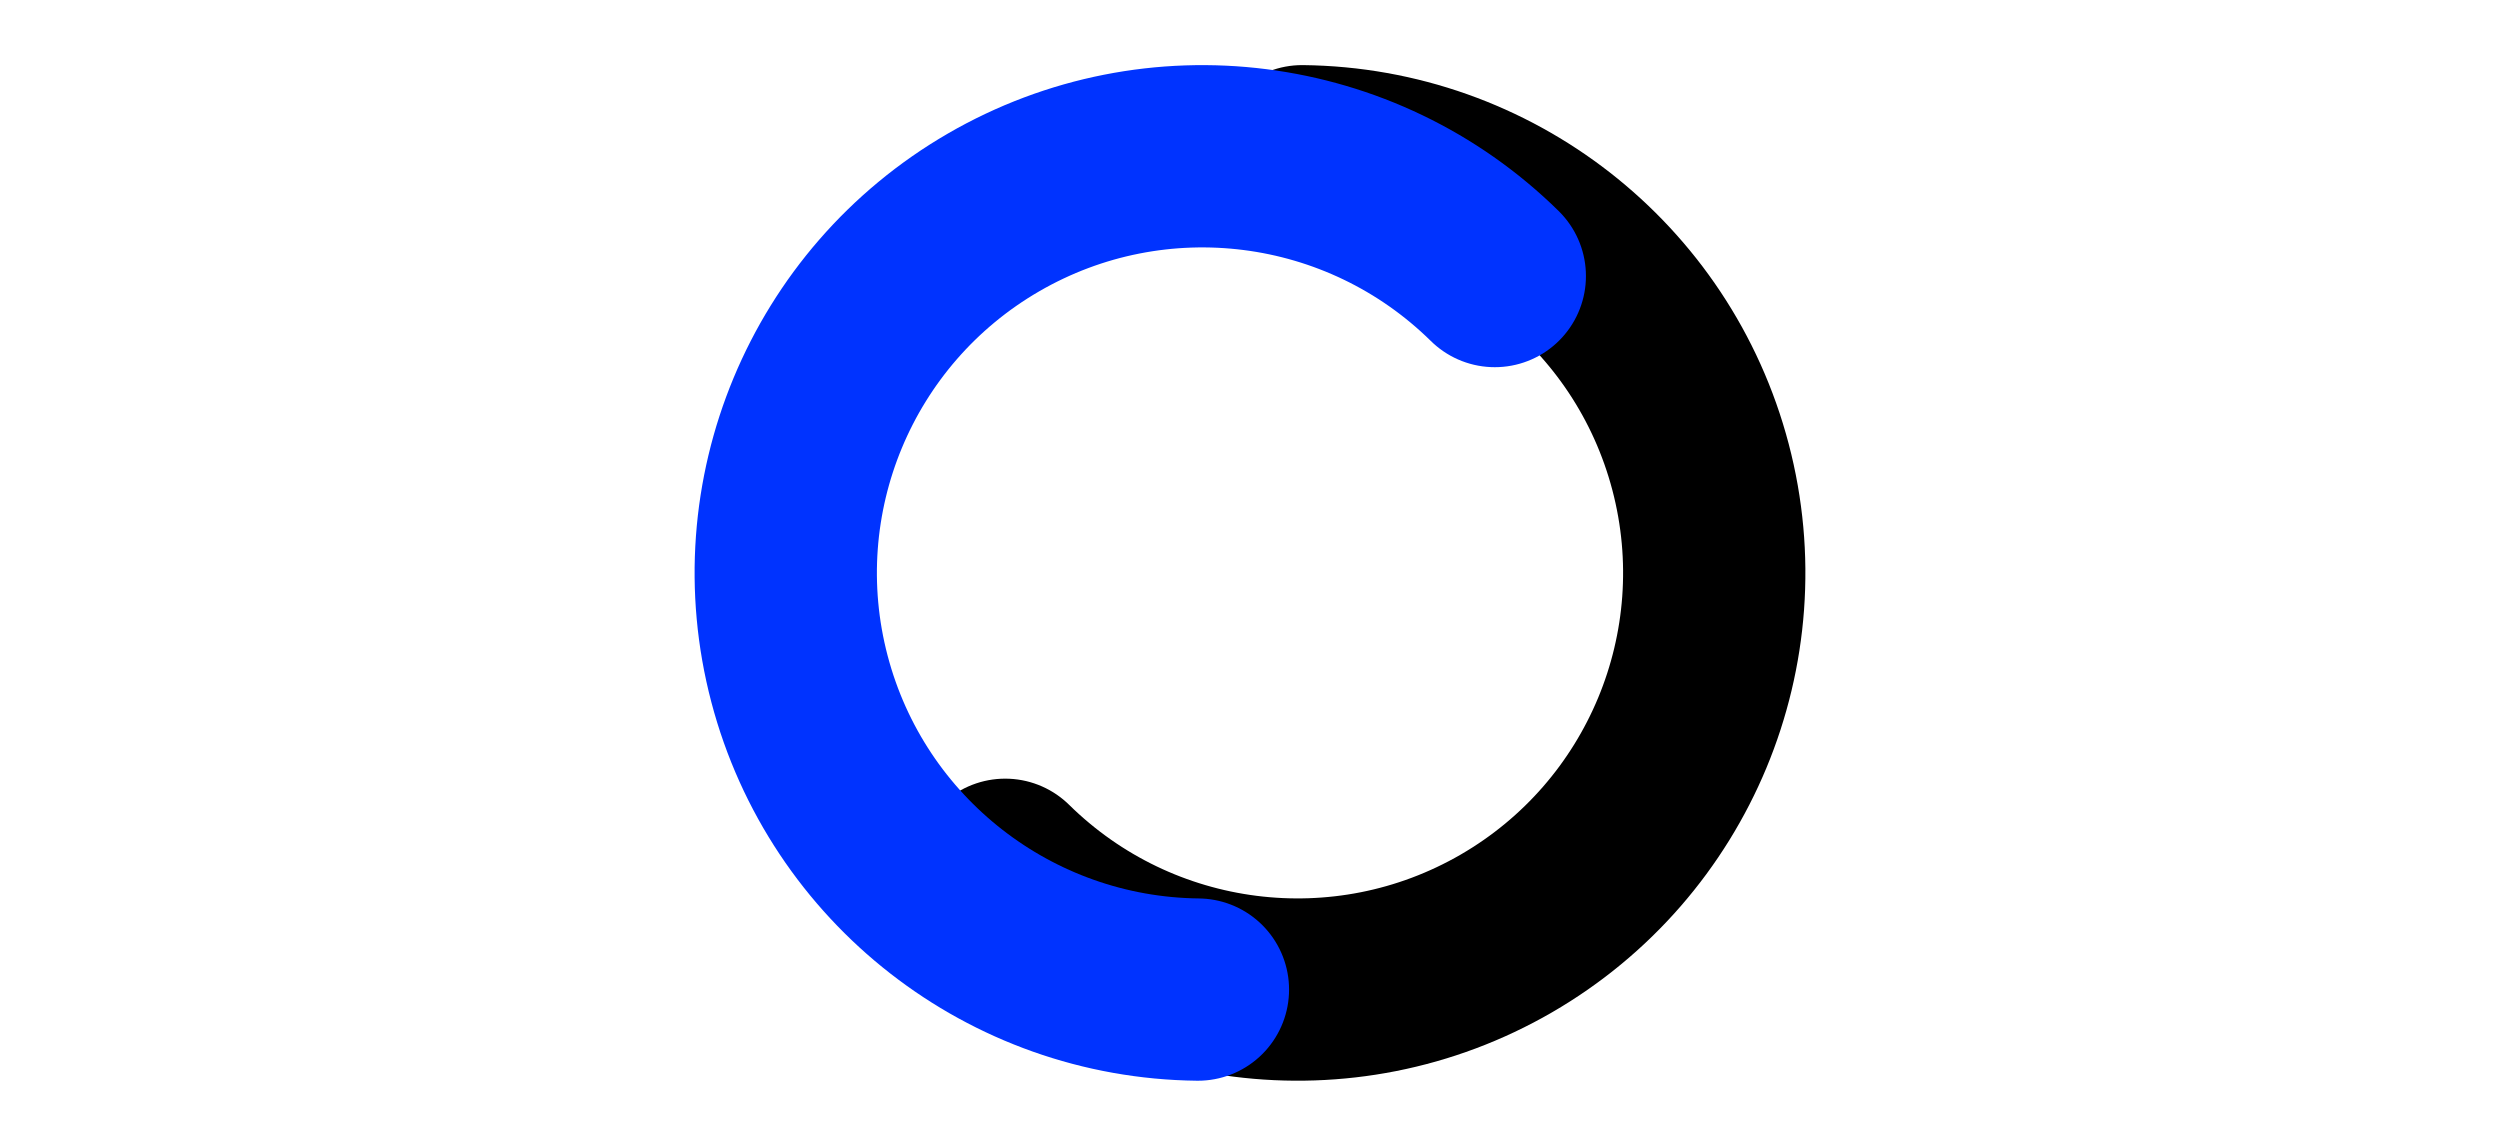
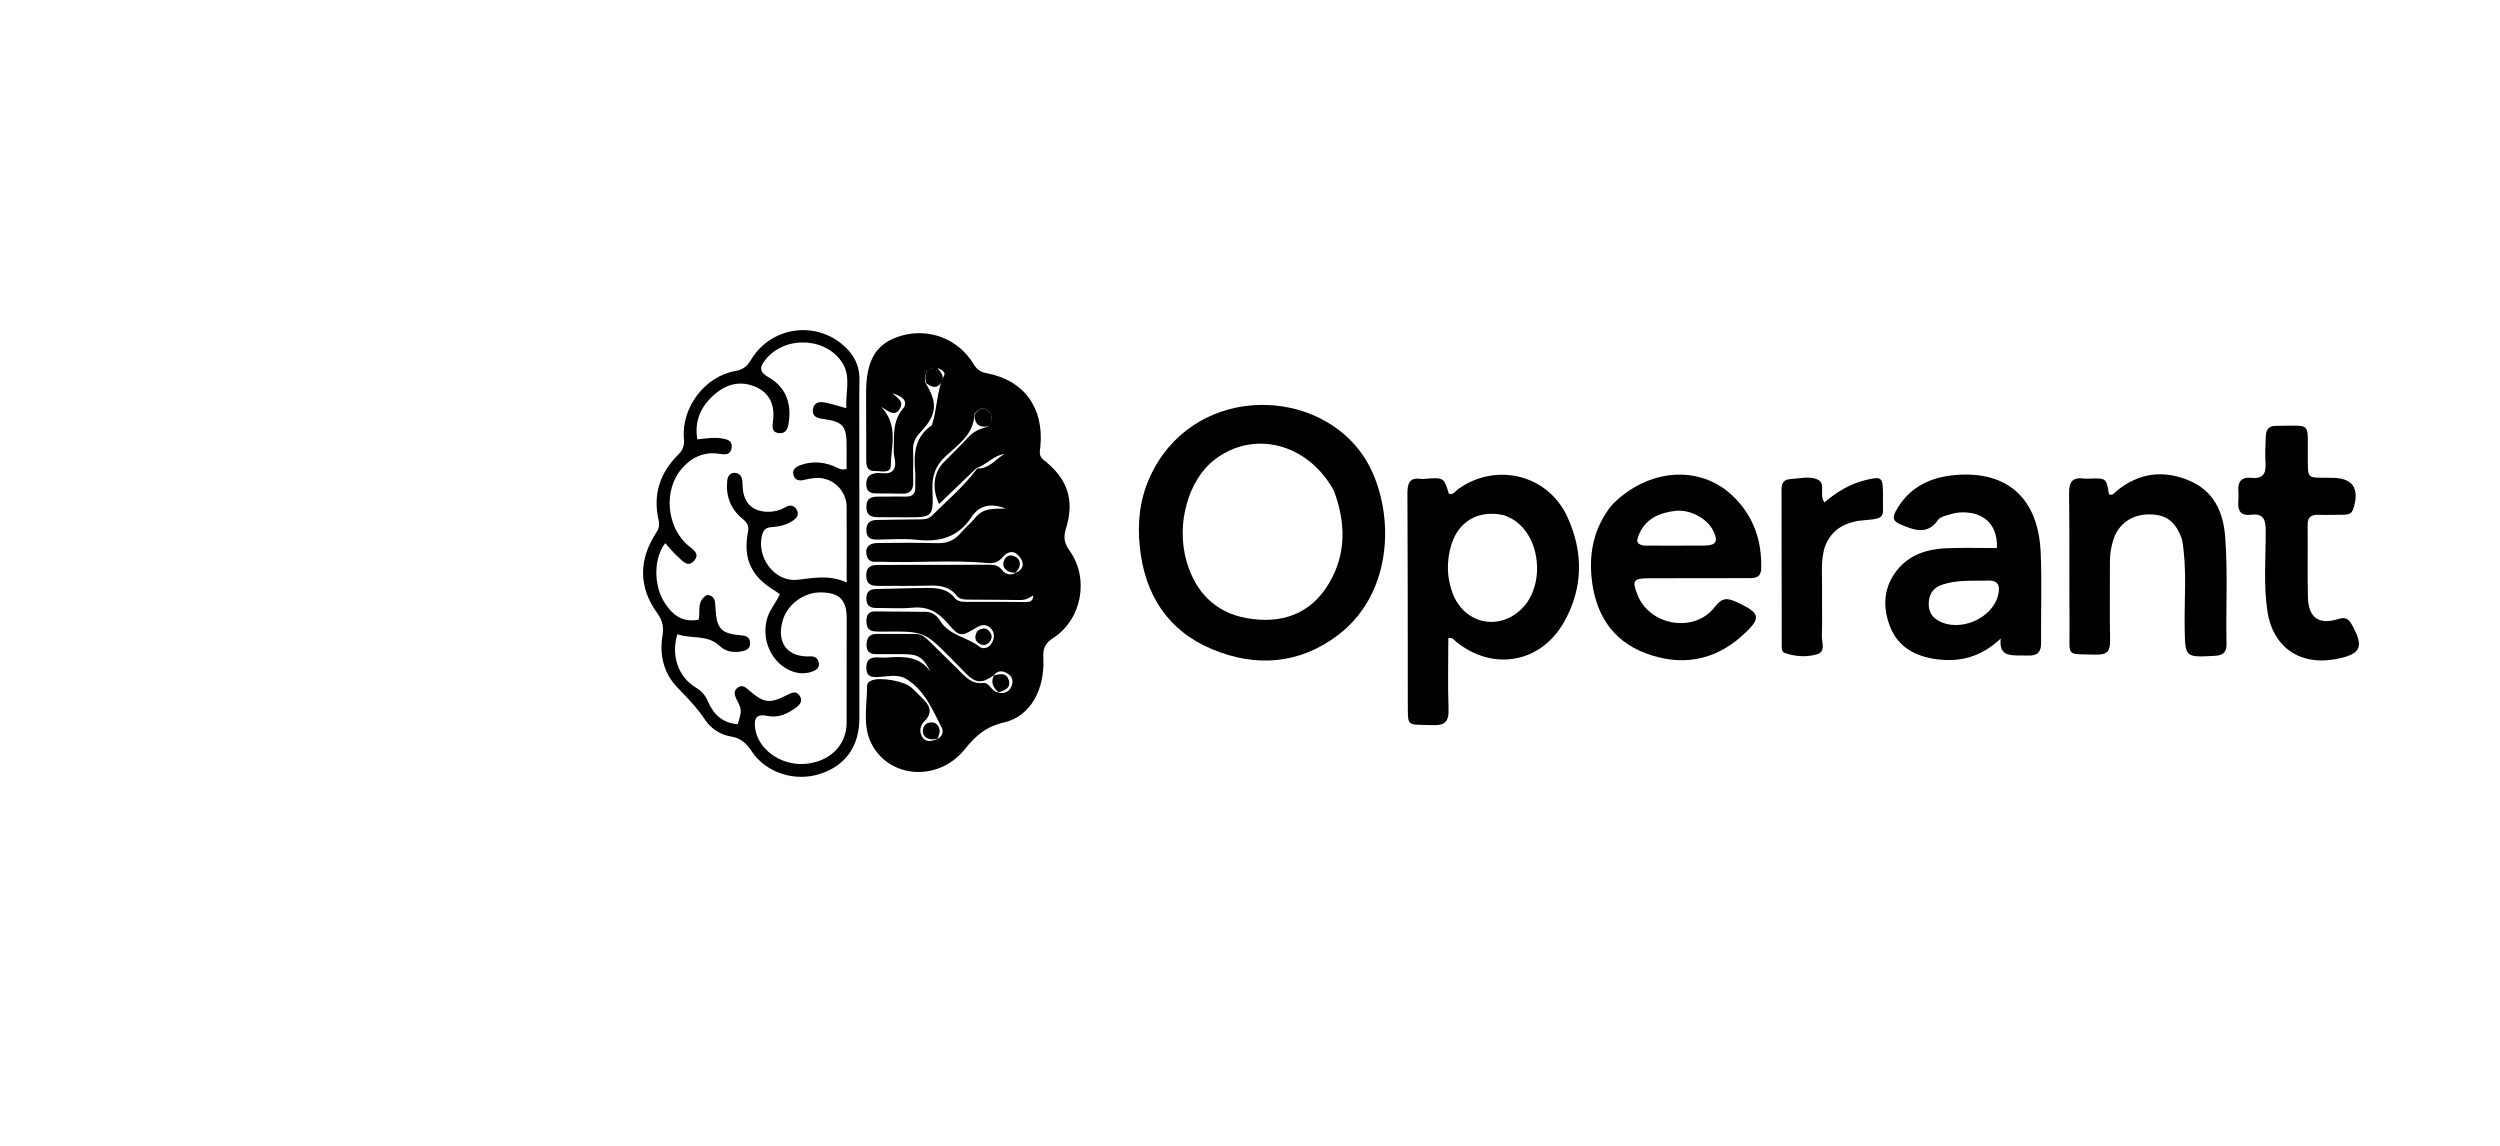
- <svg xmlns="http://www.w3.org/2000/svg" width="48" height="22" viewBox="0 0 48 22" fill="none">
-   <g id="White=False">
-     <path d="M 25 3 A 8 8 0 1 1 19.3 16.7" stroke="black" stroke-width="3.5" stroke-linecap="round" />
-     <path d="M 23 19 A 8 8 0 1 1 28.7 5.3" stroke="#0033FF" stroke-width="3.5" stroke-linecap="round" />
-   </g>
+ <svg xmlns="http://www.w3.org/2000/svg" version="1.1" id="Layer_1" x="0px" y="0px" width="48" height="22" viewBox="0 0 1024 448" preserveAspectRatio="xMidYMid meet" enable-background="new 0 0 1024 448" xml:space="preserve">
+   <path fill="#000000" opacity="1" stroke="none" d=" M415.948,224.027   C419.509,222.456 419.636,219.875 417.497,217.232   C415.323,214.545 412.647,215.163 410.69,217.545   C408.969,219.639 406.9,220.171 404.504,219.946   C389.891,218.571 375.249,219.964 360.631,219.418   C358.62,219.342 356.13,220.148 355.133,217.262   C354.039,214.099 355.615,211.793 359.261,211.751   C367.414,211.657 375.574,211.589 383.723,211.815   C387.699,211.925 390.813,210.826 393.396,207.782   C395.33,205.504 397.708,203.595 399.585,201.276   C402.784,197.325 407.182,197.735 411.966,197.65   C406.064,195.32 401.227,196.122 397.939,201.102   C392.514,209.318 384.997,211.504 375.644,210.443   C370.222,209.828 364.673,210.301 359.181,210.347   C356.686,210.367 354.999,209.681 354.874,206.782   C354.746,203.846 356.106,202.385 358.933,202.319   C364.587,202.188 370.243,202.151 375.899,202.077   C377.895,202.051 379.999,202.251 381.561,200.697   C387.796,194.495 394.601,188.834 400.239,181.234   C405.465,181.373 407.877,177.175 411.455,175.298   C406.961,175.819 404.128,179.734 400.006,181.015   C394.944,185.882 389.881,190.749 384.659,195.77   C381.591,189.411 382.427,182.943 386.466,178.785   C389.807,175.346 393.304,172.052 396.517,168.499   C398.65,166.142 401.188,164.928 404.76,164.112   C407.039,161.192 406.302,158.804 404.198,157.167   C402.122,155.552 400.556,157.466 399.111,158.844   C398.998,167.211 392.469,171.397 387.304,176.221   C383.137,180.112 381.719,184.289 381.927,189.884   C382.349,201.243 382.077,201.256 370.789,201.226   C367.289,201.217 363.79,201.159 360.291,201.181   C357.4,201.199 354.959,200.929 354.874,197.061   C354.79,193.235 357.046,192.716 360.043,192.749   C363.708,192.79 367.376,192.653 371.04,192.728   C373.815,192.785 374.994,191.534 374.894,188.812   C374.815,186.648 375.034,184.465 374.841,182.316   C374.191,175.072 374.801,168.328 381.443,163.689   C381.575,163.597 381.71,163.455 381.759,163.308   C383.981,156.668 383.534,149.376 386.793,142.953   C387.273,142.008 386.023,140.867 384.235,140.169   C379.233,139.845 378.541,142.525 379.026,146.087   C384.258,154.511 383.803,159.271 376.797,166.62   C374.819,168.695 373.885,170.891 373.994,173.768   C374.157,178.093 373.949,182.431 374.061,186.76   C374.149,190.138 372.676,191.661 369.306,191.555   C365.817,191.446 362.324,191.431 358.833,191.441   C356.225,191.449 354.804,190.462 354.822,187.617   C354.839,185.017 355.888,183.691 358.486,183.177   C361.018,182.676 364.259,184.239 365.991,181.696   C367.553,179.405 365.956,176.502 366.069,173.861   C366.322,167.976 365.452,162.03 369.781,156.83   C372.041,154.115 370.296,151.739 365.447,150.419   C367.72,152.314 370.5,153.895 368.437,156.955   C366.321,160.094 363.972,157.779 361.012,155.995   C368.159,163.75 364.934,172.202 364.868,180.013   C364.837,183.573 360.657,182.166 358.204,182.256   C355.211,182.365 354.823,180.161 354.818,177.813   C354.798,168.651 354.778,159.488 354.753,150.325   C354.715,136.607 359.016,129.679 369.372,126.787   C380.703,123.624 392.568,128.219 398.725,138.371   C400.036,140.531 401.417,141.705 404.029,142.183   C419.366,144.996 427.603,156.261 426.155,172.07   C425.965,174.144 425.24,175.993 427.581,177.819   C437.393,185.473 440.24,194.243 436.571,205.982   C435.438,209.607 436.057,212.023 438.198,215.039   C446.261,226.396 443.045,243.223 431.301,250.722   C427.921,252.88 427.151,255.163 427.349,258.862   C428.032,271.633 422.092,282.735 411.341,285.223   C403.891,286.948 399.778,290.523 395.141,296.262   C384.196,309.804 364.094,308.11 356.922,293.88   C353.136,286.368 355.196,278.176 355.143,270.257   C355.136,269.224 355.947,268.509 356.948,268.073   C360.508,266.523 370.523,268.292 373.437,271.057   C375.128,272.661 376.769,274.321 378.415,275.973   C381.185,278.751 381.806,281.629 378.747,284.633   C376.841,286.505 376.448,288.776 377.653,291.023   C378.931,293.407 381.21,293.025 383.691,292.192   C383.993,292.002 383.969,292.019 383.969,292.019   C386.008,291.022 386.584,289.043 385.731,287.384   C381.946,280.025 378.767,272.118 371.288,267.478   C367.799,265.314 363.819,266.426 360.054,266.611   C357.297,266.747 355.017,266.796 354.851,263.122   C354.689,259.535 356.517,258.403 359.759,258.62   C361.085,258.708 362.427,258.739 363.749,258.637   C370.376,258.126 376.798,258.195 381.219,264.574   C378.099,258.466 376.223,257.304 369.997,257.272   C366.338,257.254 362.678,257.233 359.019,257.269   C356.425,257.294 354.917,256.299 354.935,253.485   C354.954,250.72 356.034,248.995 359.007,248.984   C364.329,248.964 369.652,248.969 374.974,248.988   C377.319,248.996 378.986,250.309 380.563,251.884   C384.445,255.762 388.415,259.553 392.297,263.432   C395.222,266.355 397.805,269.623 402.732,269.094   C405.329,268.816 405.895,272.407 408.665,272.931   C408.996,273.009 408.962,272.997 409.234,273.132   C412.194,273.505 413.876,272.143 414.55,269.704   C415.074,267.804 414.299,266.119 412.584,265.115   C410.532,263.915 408.556,263.96 406.981,266.011   C406.993,266.002 407.017,265.982 407.017,265.982   C402.157,269.38 399.677,269.229 395.706,265.258   C393.821,263.373 391.976,261.449 390.104,259.552   C378.612,247.902 378.611,247.905 362.069,248.029   C360.737,248.039 359.397,248.07 358.076,247.937   C355.531,247.681 354.891,245.926 354.883,243.689   C354.874,241.351 355.718,239.759 358.301,239.769   C365.298,239.797 372.294,239.854 379.289,239.943   C381.891,239.977 383.892,241.659 385.027,243.534   C388.761,249.704 396.091,250.178 401.162,254.197   C402.884,255.562 405.183,254.615 406.297,252.639   C407.419,250.647 407.495,248.38 405.757,246.619   C404.144,244.986 402.171,245.094 400.249,246.231   C393.392,250.289 393.204,250.457 387.784,244.225   C383.991,239.863 379.802,237.681 373.891,238.239   C368.937,238.707 363.904,238.315 358.906,238.369   C356.24,238.398 354.896,237.251 354.863,234.511   C354.829,231.756 356.167,230.643 358.831,230.602   C365.823,230.492 372.812,230.196 379.803,230.16   C383.988,230.139 388.1,230.516 391.047,234.252   C392.259,235.788 394.23,235.877 396.112,235.873   C404.109,235.855 412.107,235.807 420.102,235.915   C421.859,235.939 423.068,235.768 423.237,233.209   C421.48,234.375 419.841,235.142 417.891,235.106   C410.896,234.979 403.898,235.008 396.902,234.94   C395.057,234.923 393.042,234.879 391.828,233.308   C388.646,229.188 384.33,229.066 379.688,229.216   C373.031,229.43 366.361,229.251 359.697,229.303   C356.839,229.325 354.884,228.663 354.813,225.195   C354.738,221.517 356.677,220.714 359.827,220.72   C374.987,220.747 390.148,220.693 405.309,220.641   C407.22,220.634 408.887,220.943 410.2,222.552   C411.531,224.184 413.191,225.24 415.717,224.167   C415.987,224.001 415.948,224.027 415.948,224.027  z" />
+   <path fill="#000000" opacity="1" stroke="none" d=" M470.852,185.049   C487.595,147.619 536.894,146.814 557.382,174.578   C570.923,192.927 573.226,230.46 547.963,249.53   C532.189,261.436 514.334,262.752 496.364,255.2   C478.106,247.526 468.854,232.657 466.861,213.316   C465.882,203.813 466.694,194.331 470.852,185.049  M546.346,190.281   C535.696,170.92 513.536,165.204 497.419,177.66   C486.718,185.93 481.649,203.916 485.98,219.134   C489.564,231.723 497.707,240.223 510.649,242.52   C524.719,245.017 536.927,241.044 544.506,228.017   C551.394,216.178 551.325,203.641 546.346,190.281  z" />
+   <path fill="#000000" opacity="1" stroke="none" d=" M351.985,170   C351.988,208.131 351.978,245.762 352,283.393   C352.007,294.964 346.428,302.939 335.818,306.348   C325.572,309.64 313.758,305.892 307.911,297.097   C305.76,293.861 303.529,291.667 299.461,291.014   C295.084,290.31 291.204,287.783 288.778,284.129   C285.551,279.266 281.613,275.214 277.578,271.063   C271.959,265.281 270.022,257.807 271.345,249.801   C271.927,246.279 271.426,243.521 269.255,240.54   C261.556,229.968 261.492,218.721 268.778,207.542   C269.869,205.869 270.222,204.383 269.771,202.425   C267.362,191.967 270.259,182.978 277.829,175.546   C279.824,173.588 280.369,171.754 280.129,168.974   C279.033,156.271 288.775,143.406 301.216,141.29   C304.426,140.744 306.048,139.334 307.622,136.699   C315.372,123.726 332.67,120.595 344.509,129.984   C349.278,133.766 352.155,138.618 352.037,145.024   C351.886,153.18 351.99,161.341 351.985,170  M289.647,233.001   C292.875,233.306 292.94,235.648 293.052,238.099   C293.456,246.928 295.273,248.9 303.814,249.597   C305.776,249.758 307.009,250.39 307.229,252.411   C307.452,254.45 306.262,255.543 304.478,255.978   C301.04,256.817 297.34,256.374 294.995,254.086   C289.805,249.021 283.152,251.203 277.479,249.079   C274.744,257.634 277.768,266.568 284.905,270.885   C287.328,272.35 288.856,274.032 289.966,276.645   C292.23,281.976 296.076,285.547 302.215,285.951   C303.872,280.173 303.91,280.153 301.737,275.866   C300.825,274.067 300.355,272.32 302.204,270.959   C303.871,269.732 305.218,270.688 306.596,271.894   C312.896,277.408 315.252,277.7 322.612,273.908   C324.374,273 326.041,272.218 327.451,274.196   C329.012,276.388 327.702,277.968 325.967,279.233   C322.503,281.758 318.702,283.505 314.319,282.566   C309.63,281.561 308.758,283.799 309.316,287.739   C310.512,296.181 319.61,302.812 329.3,302.244   C339.544,301.644 346.749,294.78 346.778,285.478   C346.821,271.152 346.793,256.825 346.8,242.499   C346.804,235.064 343.873,232.108 336.349,231.979   C329.276,231.858 322.516,236.816 320.573,243.552   C317.963,252.597 322.521,258.618 331.758,258.182   C333.55,258.098 334.681,258.651 335.235,260.272   C335.907,262.24 334.947,263.491 333.193,264.207   C330.472,265.318 327.728,265.408 324.899,264.461   C316.123,261.522 311.358,251.154 314.44,241.971   C315.561,238.632 317.998,236.039 319.432,232.712   C318.593,232.132 317.948,231.633 317.255,231.214   C307.713,225.442 304.293,218.187 306.364,207.288   C306.858,204.69 305.98,203.332 304.124,201.823   C299.232,197.844 297.269,192.539 297.86,186.308   C298.029,184.532 298.863,182.989 300.927,183.02   C302.905,183.05 303.848,184.414 304.05,186.273   C304.212,187.761 304.131,189.287 304.408,190.749   C305.412,196.05 308.737,198.769 314.14,198.948   C316.881,199.039 319.378,198.437 321.773,197.049   C323.583,195.999 325.381,196.226 326.426,198.287   C327.373,200.155 326.363,201.498 324.88,202.513   C322.338,204.254 319.439,205.005 316.41,205.201   C314.433,205.329 312.984,205.779 312.301,208.007   C309.49,217.181 317.057,227.847 326.593,226.815   C333.173,226.103 339.55,224.638 346.792,227.918   C346.792,216.858 346.827,206.899 346.779,196.942   C346.748,190.569 341.56,185.228 335.168,185.092   C333.206,185.051 331.202,185.476 329.271,185.919   C327.404,186.347 325.863,186.142 325.131,184.252   C324.275,182.045 325.61,180.724 327.472,180.002   C332.017,178.239 336.569,178.405 341.135,180.105   C342.776,180.716 344.233,182.151 346.767,181.415   C346.767,178.383 346.761,175.243 346.768,172.104   C346.788,163.733 345.368,162.039 336.97,160.908   C334.506,160.576 332.59,159.802 332.963,156.987   C333.339,154.149 335.619,153.756 337.907,154.208   C340.616,154.743 343.26,155.61 346.642,156.525   C346.303,150.051 348.516,143.897 345.317,138.44   C338.946,127.572 322.011,126.587 313.861,136.265   C311.325,139.277 310.476,141.404 314.909,143.932   C321.417,147.642 324.068,153.842 323.195,161.333   C322.91,163.777 322.581,166.919 319.289,166.744   C315.584,166.548 316.466,163.514 316.713,160.997   C317.375,154.245 314.458,149.475 308.354,147.343   C301.941,145.102 296.412,147.305 291.843,151.612   C286.944,156.23 284.356,161.971 285.639,169.314   C289.253,168.877 292.395,168.415 295.533,168.889   C297.748,169.224 300.082,169.713 299.688,172.717   C299.292,175.728 297.06,175.607 294.736,175.233   C288.384,174.211 283.339,176.585 279.228,181.325   C271.655,190.057 272.967,205.314 281.981,212.853   C284.04,214.575 286.912,216.275 284.131,219.192   C281.602,221.844 279.565,219.025 277.817,217.517   C275.871,215.838 274.277,213.751 272.493,211.8   C267.709,217.914 267.66,228.956 272.119,236.036   C275.916,242.064 280.256,244.297 286.145,243.148   C287.056,239.875 285.05,235.695 289.647,233.001  z" />
+   <path fill="#000000" opacity="1" stroke="none" d=" M576.631,270.995   C576.601,244.186 576.631,217.876 576.483,191.567   C576.46,187.34 577.28,184.676 582.235,185.532   C582.714,185.615 583.23,185.494 583.728,185.456   C591.387,184.869 591.387,184.868 593.475,191.603   C595.278,192.116 596.091,190.51 597.205,189.709   C612.729,178.534 634.034,183.656 642.017,201.097   C648.618,215.519 648.528,230.294 640.536,244.283   C630.923,261.11 611.19,264.365 596.228,252.015   C595.513,251.426 595.021,250.363 593.229,250.677   C593.229,260.351 592.994,270.124 593.325,279.877   C593.498,284.973 591.732,286.563 586.71,286.358   C575.704,285.908 576.718,287.649 576.635,275.991   C576.624,274.492 576.632,272.993 576.631,270.995  M615.998,200.367   C605.718,198.025 597.282,202.759 594.362,212.804   C592.511,219.169 592.581,225.599 594.844,231.937   C599.401,244.699 613.703,248.131 623.341,238.65   C633.697,228.462 631.127,205.397 615.998,200.367  z" />
+   <path fill="#000000" opacity="1" stroke="none" d=" M796.032,200.825   C795.119,201.338 794.346,201.544 794.01,202.044   C789.562,208.672 784.089,206.518 778.398,204.117   C775.53,202.907 775.028,201.454 776.475,198.772   C781.748,189.002 790.458,184.771 800.964,183.893   C822.169,182.121 834.855,193.431 835.848,215.403   C836.412,227.866 835.908,240.374 836.022,252.861   C836.056,256.573 834.31,257.957 830.861,257.844   C829.364,257.795 827.865,257.835 826.367,257.802   C822.552,257.72 818.809,257.527 819.479,250.875   C811.379,258.551 802.613,260.663 792.939,259.315   C784.497,258.139 777.547,254.407 774.265,246.206   C771.058,238.193 771.374,230.106 776.919,223.025   C782.137,216.363 789.627,214.163 797.698,213.868   C804.457,213.622 811.233,213.818 817.948,213.818   C818.314,203.862 812.145,198.449 802.169,199.278   C800.213,199.44 798.305,200.18 796.032,200.825  M813.251,227.183   C807.285,227.238 801.278,226.864 795.49,228.832   C792.158,229.964 790.3,232.244 790.042,235.797   C789.807,239.03 790.715,241.659 793.664,243.401   C802.545,248.649 816.413,242.681 818.515,232.685   C819.271,229.091 818.538,226.7 813.251,227.183  z" />
+   <path fill="#000000" opacity="1" stroke="none" d=" M660.178,196.239   C674.814,181.218 696.055,179.495 709.666,192.391   C718.066,200.349 721.681,210.518 721.392,222.133   C721.292,226.152 718.751,226.135 715.969,226.139   C702.476,226.158 688.983,226.175 675.49,226.191   C669.006,226.199 668.379,227.104 670.746,233.04   C675.812,245.75 694.154,248.768 702.417,237.887   C705.407,233.949 707.642,234.212 711.481,236.01   C721.169,240.546 721.735,242.382 713.55,249.743   C701.932,260.191 688.279,262.292 673.956,256.865   C659.916,251.545 653.236,240.174 651.883,225.622   C650.895,214.99 653.125,205.07 660.178,196.239  M673.245,212.811   C681.534,212.814 689.823,212.884 698.11,212.797   C703.024,212.745 703.91,211.088 701.675,206.614   C699.184,201.627 692.199,197.888 686.218,198.588   C679.434,199.382 673.709,201.914 671.078,208.886   C670.459,210.527 669.95,212.178 673.245,212.811  z" />
+   <path fill="#000000" opacity="1" stroke="none" d=" M893.796,210.436   C891.203,202.878 887.196,199.941 880.067,200.034   C873.119,200.125 867.764,203.884 865.659,210.299   C864.67,213.312 864.208,216.424 864.223,219.631   C864.272,230.287 864.073,240.947 864.29,251.598   C864.375,255.807 863.246,257.577 858.699,257.464   C845.852,257.144 847.78,258.647 847.682,246.621   C847.533,228.139 847.727,209.655 847.495,191.175   C847.435,186.481 849.131,184.735 853.623,185.346   C854.278,185.435 854.953,185.41 855.617,185.387   C862.762,185.13 862.762,185.127 863.835,191.771   C865.487,192.55 866.199,191.046 867.132,190.291   C876.16,182.99 886.178,181.743 896.666,186.161   C906.65,190.367 910.623,198.806 911.43,209.195   C912.568,223.831 911.643,238.482 911.985,253.122   C912.064,256.497 910.602,257.77 907.241,257.956   C894.871,258.642 895.059,258.727 894.84,246.214   C894.634,234.42 895.868,222.58 893.796,210.436  z" />
+   <path fill="#000000" opacity="1" stroke="none" d=" M932.326,163.761   C947.204,163.746 945.082,161.887 945.266,176.091   C945.393,185.895 944.569,184.902 954.168,185.032   C954.501,185.037 954.834,185.039 955.167,185.042   C963.734,185.107 966.561,189.239 963.943,197.687   C963.316,199.712 961.93,200.138 960.153,200.154   C956.657,200.186 953.156,200.323 949.666,200.189   C946.502,200.067 945.155,201.258 945.198,204.533   C945.325,214.355 945.078,224.183 945.32,234   C945.526,242.365 949.83,245.401 957.814,242.865   C960.751,241.932 962.023,242.87 963.345,245.241   C968.471,254.432 967.092,257.378 956.545,259.336   C942.052,262.027 930.989,254.394 928.765,239.919   C927.062,228.838 928.103,217.646 928.027,206.509   C927.995,201.898 926.94,199.527 921.939,200.183   C917.952,200.706 916.511,198.627 916.805,194.872   C916.922,193.383 916.935,191.87 916.826,190.38   C916.547,186.571 918.194,184.631 922.056,185.056   C926.741,185.571 928.281,183.469 927.956,178.985   C927.693,175.346 927.944,171.664 928.073,168.005   C928.157,165.619 928.982,163.737 932.326,163.761  z" />
+   <path fill="#000000" opacity="1" stroke="none" d=" M747.359,213.604   C745.7,219.387 746.392,224.917 746.315,230.391   C746.223,236.885 746.475,243.388 746.242,249.876   C746.149,252.442 747.943,256.214 744.268,257.314   C739.968,258.602 735.338,258.286 731.017,256.771   C729.616,256.28 729.797,254.52 729.795,253.211   C729.759,232.058 729.758,210.904 729.719,189.751   C729.714,187.17 730.654,185.709 733.444,185.554   C736.929,185.359 740.527,184.38 743.863,185.492   C748.484,187.032 744.776,191.88 747.302,195.112   C752.208,190.902 757.658,187.567 764.041,185.998   C770.667,184.369 771.239,184.731 771.266,191.489   C771.27,192.321 771.281,193.155 771.261,193.987   C771.108,200.546 772.741,201.772 763.95,202.378   C756.761,202.874 750.24,205.495 747.359,213.604  z" />
+   <path fill="#000000" opacity="1" stroke="none" d=" M399.106,159.24   C400.556,157.466 402.122,155.552 404.198,157.167   C406.302,158.804 407.039,161.192 405.055,163.937   C401.336,164.635 399.253,163.36 399.106,159.24  z" />
+   <path fill="#000000" opacity="1" stroke="none" d=" M379.32,146.259   C378.541,142.525 379.233,139.845 383.913,140.039   C385.75,142.1 387.218,144.141 385.146,146.574   C383.322,148.715 381.428,147.737 379.32,146.259  z" />
+   <path fill="#000000" opacity="1" stroke="none" d=" M384.003,291.992   C383.034,292.033 382.019,292.275 381.084,292.098   C379.094,291.72 377.792,290.498 378.024,288.341   C378.224,286.495 379.5,285.329 381.304,285.224   C383.464,285.098 384.619,286.56 384.882,288.529   C385.001,289.424 384.492,290.404 384.119,291.682   C383.969,292.019 383.993,292.002 384.003,291.992  z" />
+   <path fill="#000000" opacity="1" stroke="none" d=" M409.013,273.017   C407.267,271.249 405.625,269.432 406.946,266.311   C407.017,265.982 406.993,266.002 407.322,265.943   C410.077,265.179 412.46,265.052 413.231,268.066   C414.104,271.48 411.21,272.055 408.962,272.997   C408.962,272.997 408.996,273.009 409.013,273.017  z" />
+   <path fill="#000000" opacity="1" stroke="none" d=" M416.005,223.987   C415.216,223.861 414.349,223.9 413.612,223.609   C411.508,222.779 410.371,221.242 411.246,218.966   C411.915,217.224 413.449,216.391 415.241,217.073   C417.361,217.879 418.265,219.541 417.416,221.813   C417.193,222.409 416.718,222.911 416.153,223.742   C415.948,224.027 415.987,224.001 416.005,223.987  z" />
+   <path fill="#000000" opacity="1" stroke="none" d=" M400.29,247.844   C402.52,246.203 404.293,246.419 405.625,248.449   C406.56,249.874 406.238,251.311 405.093,252.51   C404.061,253.592 402.709,253.792 401.451,253.142   C399.292,252.027 398.954,250.243 400.29,247.844  z" />
</svg>
